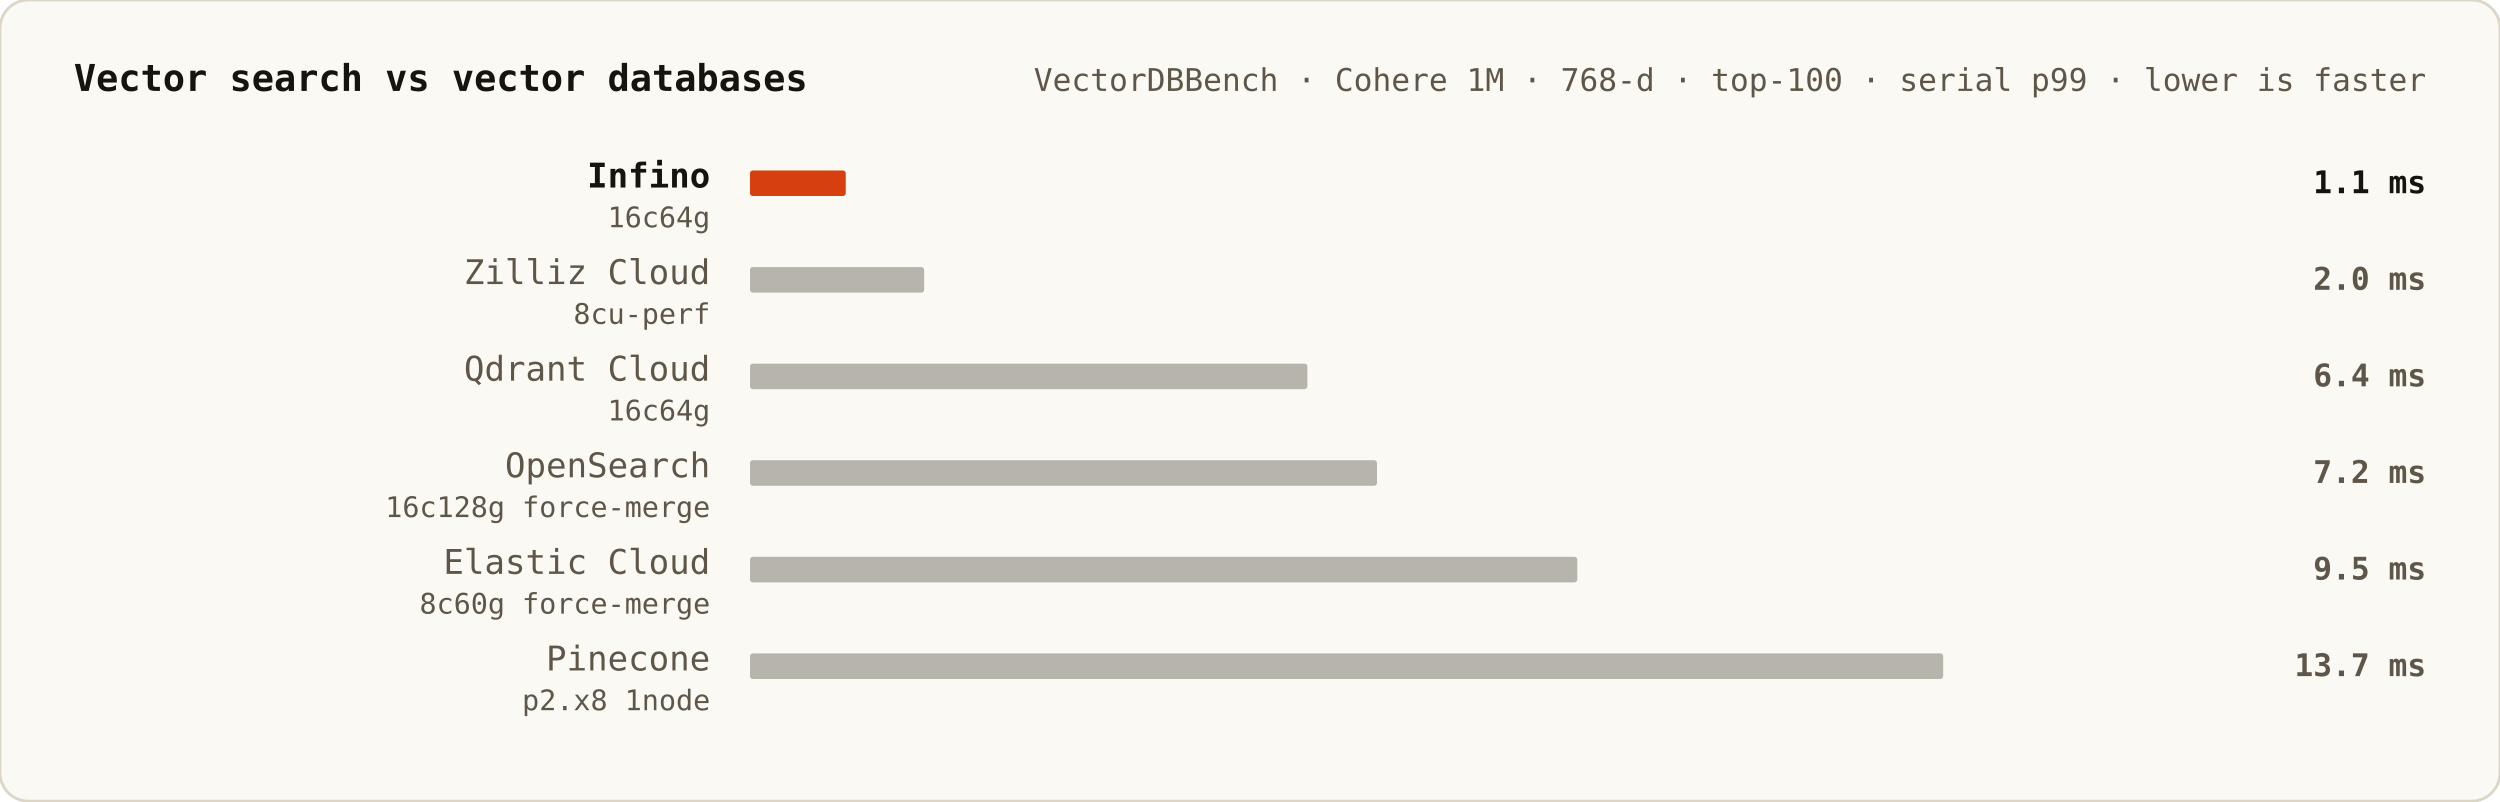
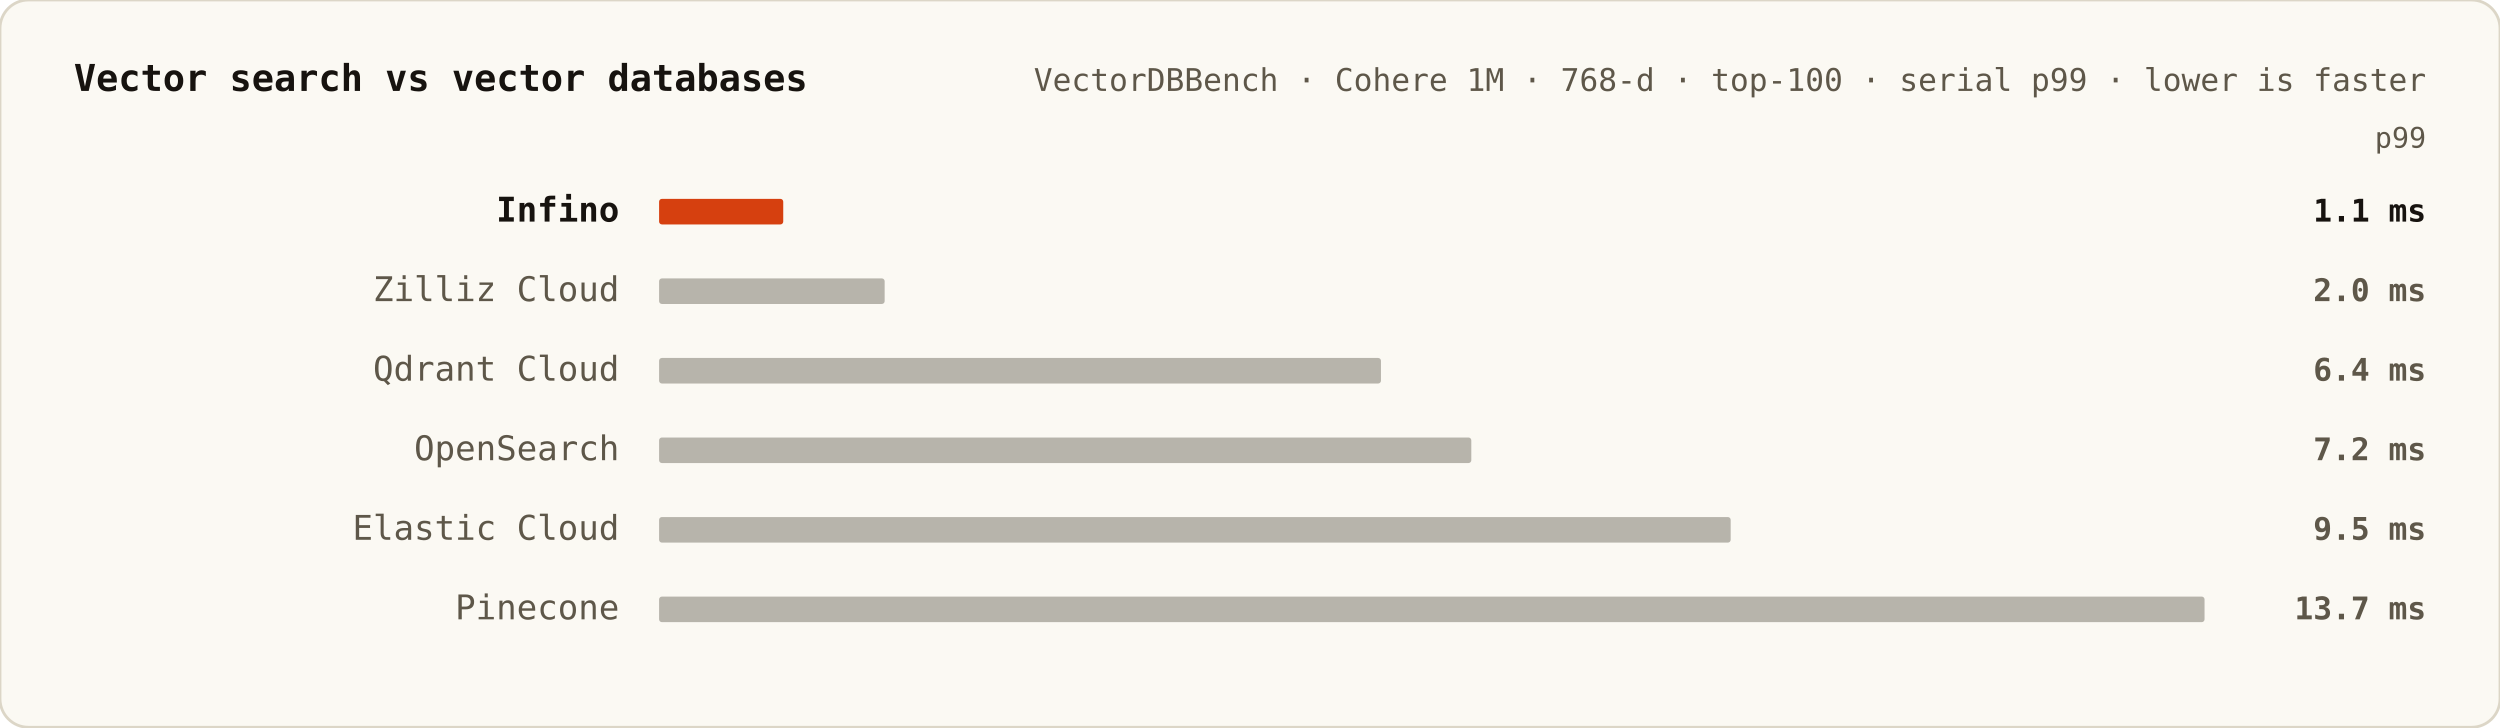
- <svg xmlns="http://www.w3.org/2000/svg" width="880" height="282" viewBox="0 0 880 282" role="img">
-   <rect width="880" height="282" rx="10" fill="#FBF9F3" stroke="#DCD6C7" />
+ <svg xmlns="http://www.w3.org/2000/svg" width="880" height="256" viewBox="0 0 880 256" role="img">
+   <rect width="880" height="256" rx="10" fill="#FBF9F3" stroke="#DCD6C7" />
  <text x="26.0" y="32.0" font-family="ui-monospace, SFMono-Regular, Menlo, Consolas, monospace" font-size="13" fill="#17130F" font-weight="600">Vector search vs vector databases</text>
  <text x="854.0" y="32.0" font-family="ui-monospace, SFMono-Regular, Menlo, Consolas, monospace" font-size="11" fill="#5E5749" text-anchor="end">VectorDBBench · Cohere 1M · 768-d · top-100 · serial p99 · lower is faster</text>
-   <text x="250.0" y="66.0" font-family="ui-monospace, SFMono-Regular, Menlo, Consolas, monospace" font-size="12" fill="#17130F" font-weight="600" text-anchor="end">Infino</text>
-   <text x="250.0" y="80.0" font-family="ui-monospace, SFMono-Regular, Menlo, Consolas, monospace" font-size="10" fill="#5E5749" text-anchor="end">16c64g</text>
-   <rect x="264" y="60" width="33.7" height="9" rx="1" fill="#D6400F" />
-   <text x="854.0" y="68.0" font-family="ui-monospace, SFMono-Regular, Menlo, Consolas, monospace" font-size="11" fill="#17130F" font-weight="600" text-anchor="end">1.1 ms</text>
-   <text x="250.0" y="100.0" font-family="ui-monospace, SFMono-Regular, Menlo, Consolas, monospace" font-size="12" fill="#5E5749" text-anchor="end">Zilliz Cloud</text>
-   <text x="250.0" y="114.0" font-family="ui-monospace, SFMono-Regular, Menlo, Consolas, monospace" font-size="10" fill="#5E5749" text-anchor="end">8cu-perf</text>
-   <rect x="264" y="94" width="61.3" height="9" rx="1" fill="#B7B4AB" />
-   <text x="854.0" y="102.0" font-family="ui-monospace, SFMono-Regular, Menlo, Consolas, monospace" font-size="11" fill="#5E5749" font-weight="600" text-anchor="end">2.0 ms</text>
-   <text x="250.0" y="134.0" font-family="ui-monospace, SFMono-Regular, Menlo, Consolas, monospace" font-size="12" fill="#5E5749" text-anchor="end">Qdrant Cloud</text>
-   <text x="250.0" y="148.0" font-family="ui-monospace, SFMono-Regular, Menlo, Consolas, monospace" font-size="10" fill="#5E5749" text-anchor="end">16c64g</text>
-   <rect x="264" y="128" width="196.2" height="9" rx="1" fill="#B7B4AB" />
-   <text x="854.0" y="136.0" font-family="ui-monospace, SFMono-Regular, Menlo, Consolas, monospace" font-size="11" fill="#5E5749" font-weight="600" text-anchor="end">6.4 ms</text>
-   <text x="250.0" y="168.0" font-family="ui-monospace, SFMono-Regular, Menlo, Consolas, monospace" font-size="12" fill="#5E5749" text-anchor="end">OpenSearch</text>
-   <text x="250.0" y="182.0" font-family="ui-monospace, SFMono-Regular, Menlo, Consolas, monospace" font-size="10" fill="#5E5749" text-anchor="end">16c128g force-merge</text>
-   <rect x="264" y="162" width="220.7" height="9" rx="1" fill="#B7B4AB" />
-   <text x="854.0" y="170.0" font-family="ui-monospace, SFMono-Regular, Menlo, Consolas, monospace" font-size="11" fill="#5E5749" font-weight="600" text-anchor="end">7.2 ms</text>
-   <text x="250.0" y="202.0" font-family="ui-monospace, SFMono-Regular, Menlo, Consolas, monospace" font-size="12" fill="#5E5749" text-anchor="end">Elastic Cloud</text>
-   <text x="250.0" y="216.0" font-family="ui-monospace, SFMono-Regular, Menlo, Consolas, monospace" font-size="10" fill="#5E5749" text-anchor="end">8c60g force-merge</text>
-   <rect x="264" y="196" width="291.2" height="9" rx="1" fill="#B7B4AB" />
-   <text x="854.0" y="204.0" font-family="ui-monospace, SFMono-Regular, Menlo, Consolas, monospace" font-size="11" fill="#5E5749" font-weight="600" text-anchor="end">9.5 ms</text>
-   <text x="250.0" y="236.0" font-family="ui-monospace, SFMono-Regular, Menlo, Consolas, monospace" font-size="12" fill="#5E5749" text-anchor="end">Pinecone</text>
-   <text x="250.0" y="250.0" font-family="ui-monospace, SFMono-Regular, Menlo, Consolas, monospace" font-size="10" fill="#5E5749" text-anchor="end">p2.x8 1node</text>
-   <rect x="264" y="230" width="420.0" height="9" rx="1" fill="#B7B4AB" />
-   <text x="854.0" y="238.0" font-family="ui-monospace, SFMono-Regular, Menlo, Consolas, monospace" font-size="11" fill="#5E5749" font-weight="600" text-anchor="end">13.7 ms</text>
+   <text x="854.0" y="52.0" font-family="ui-monospace, SFMono-Regular, Menlo, Consolas, monospace" font-size="10" fill="#5E5749" text-anchor="end">p99</text>
+   <text x="218.0" y="78.0" font-family="ui-monospace, SFMono-Regular, Menlo, Consolas, monospace" font-size="12" fill="#17130F" font-weight="600" text-anchor="end">Infino</text>
+   <rect x="232" y="70" width="43.7" height="9" rx="1" fill="#D6400F" />
+   <text x="854.0" y="78.0" font-family="ui-monospace, SFMono-Regular, Menlo, Consolas, monospace" font-size="11" fill="#17130F" font-weight="600" text-anchor="end">1.1 ms</text>
+   <text x="218.0" y="106.0" font-family="ui-monospace, SFMono-Regular, Menlo, Consolas, monospace" font-size="12" fill="#5E5749" text-anchor="end">Zilliz Cloud</text>
+   <rect x="232" y="98" width="79.4" height="9" rx="1" fill="#B7B4AB" />
+   <text x="854.0" y="106.0" font-family="ui-monospace, SFMono-Regular, Menlo, Consolas, monospace" font-size="11" fill="#5E5749" font-weight="600" text-anchor="end">2.0 ms</text>
+   <text x="218.0" y="134.0" font-family="ui-monospace, SFMono-Regular, Menlo, Consolas, monospace" font-size="12" fill="#5E5749" text-anchor="end">Qdrant Cloud</text>
+   <rect x="232" y="126" width="254.1" height="9" rx="1" fill="#B7B4AB" />
+   <text x="854.0" y="134.0" font-family="ui-monospace, SFMono-Regular, Menlo, Consolas, monospace" font-size="11" fill="#5E5749" font-weight="600" text-anchor="end">6.4 ms</text>
+   <text x="218.0" y="162.0" font-family="ui-monospace, SFMono-Regular, Menlo, Consolas, monospace" font-size="12" fill="#5E5749" text-anchor="end">OpenSearch</text>
+   <rect x="232" y="154" width="285.9" height="9" rx="1" fill="#B7B4AB" />
+   <text x="854.0" y="162.0" font-family="ui-monospace, SFMono-Regular, Menlo, Consolas, monospace" font-size="11" fill="#5E5749" font-weight="600" text-anchor="end">7.2 ms</text>
+   <text x="218.0" y="190.0" font-family="ui-monospace, SFMono-Regular, Menlo, Consolas, monospace" font-size="12" fill="#5E5749" text-anchor="end">Elastic Cloud</text>
+   <rect x="232" y="182" width="377.2" height="9" rx="1" fill="#B7B4AB" />
+   <text x="854.0" y="190.0" font-family="ui-monospace, SFMono-Regular, Menlo, Consolas, monospace" font-size="11" fill="#5E5749" font-weight="600" text-anchor="end">9.5 ms</text>
+   <text x="218.0" y="218.0" font-family="ui-monospace, SFMono-Regular, Menlo, Consolas, monospace" font-size="12" fill="#5E5749" text-anchor="end">Pinecone</text>
+   <rect x="232" y="210" width="544.0" height="9" rx="1" fill="#B7B4AB" />
+   <text x="854.0" y="218.0" font-family="ui-monospace, SFMono-Regular, Menlo, Consolas, monospace" font-size="11" fill="#5E5749" font-weight="600" text-anchor="end">13.7 ms</text>
</svg>
